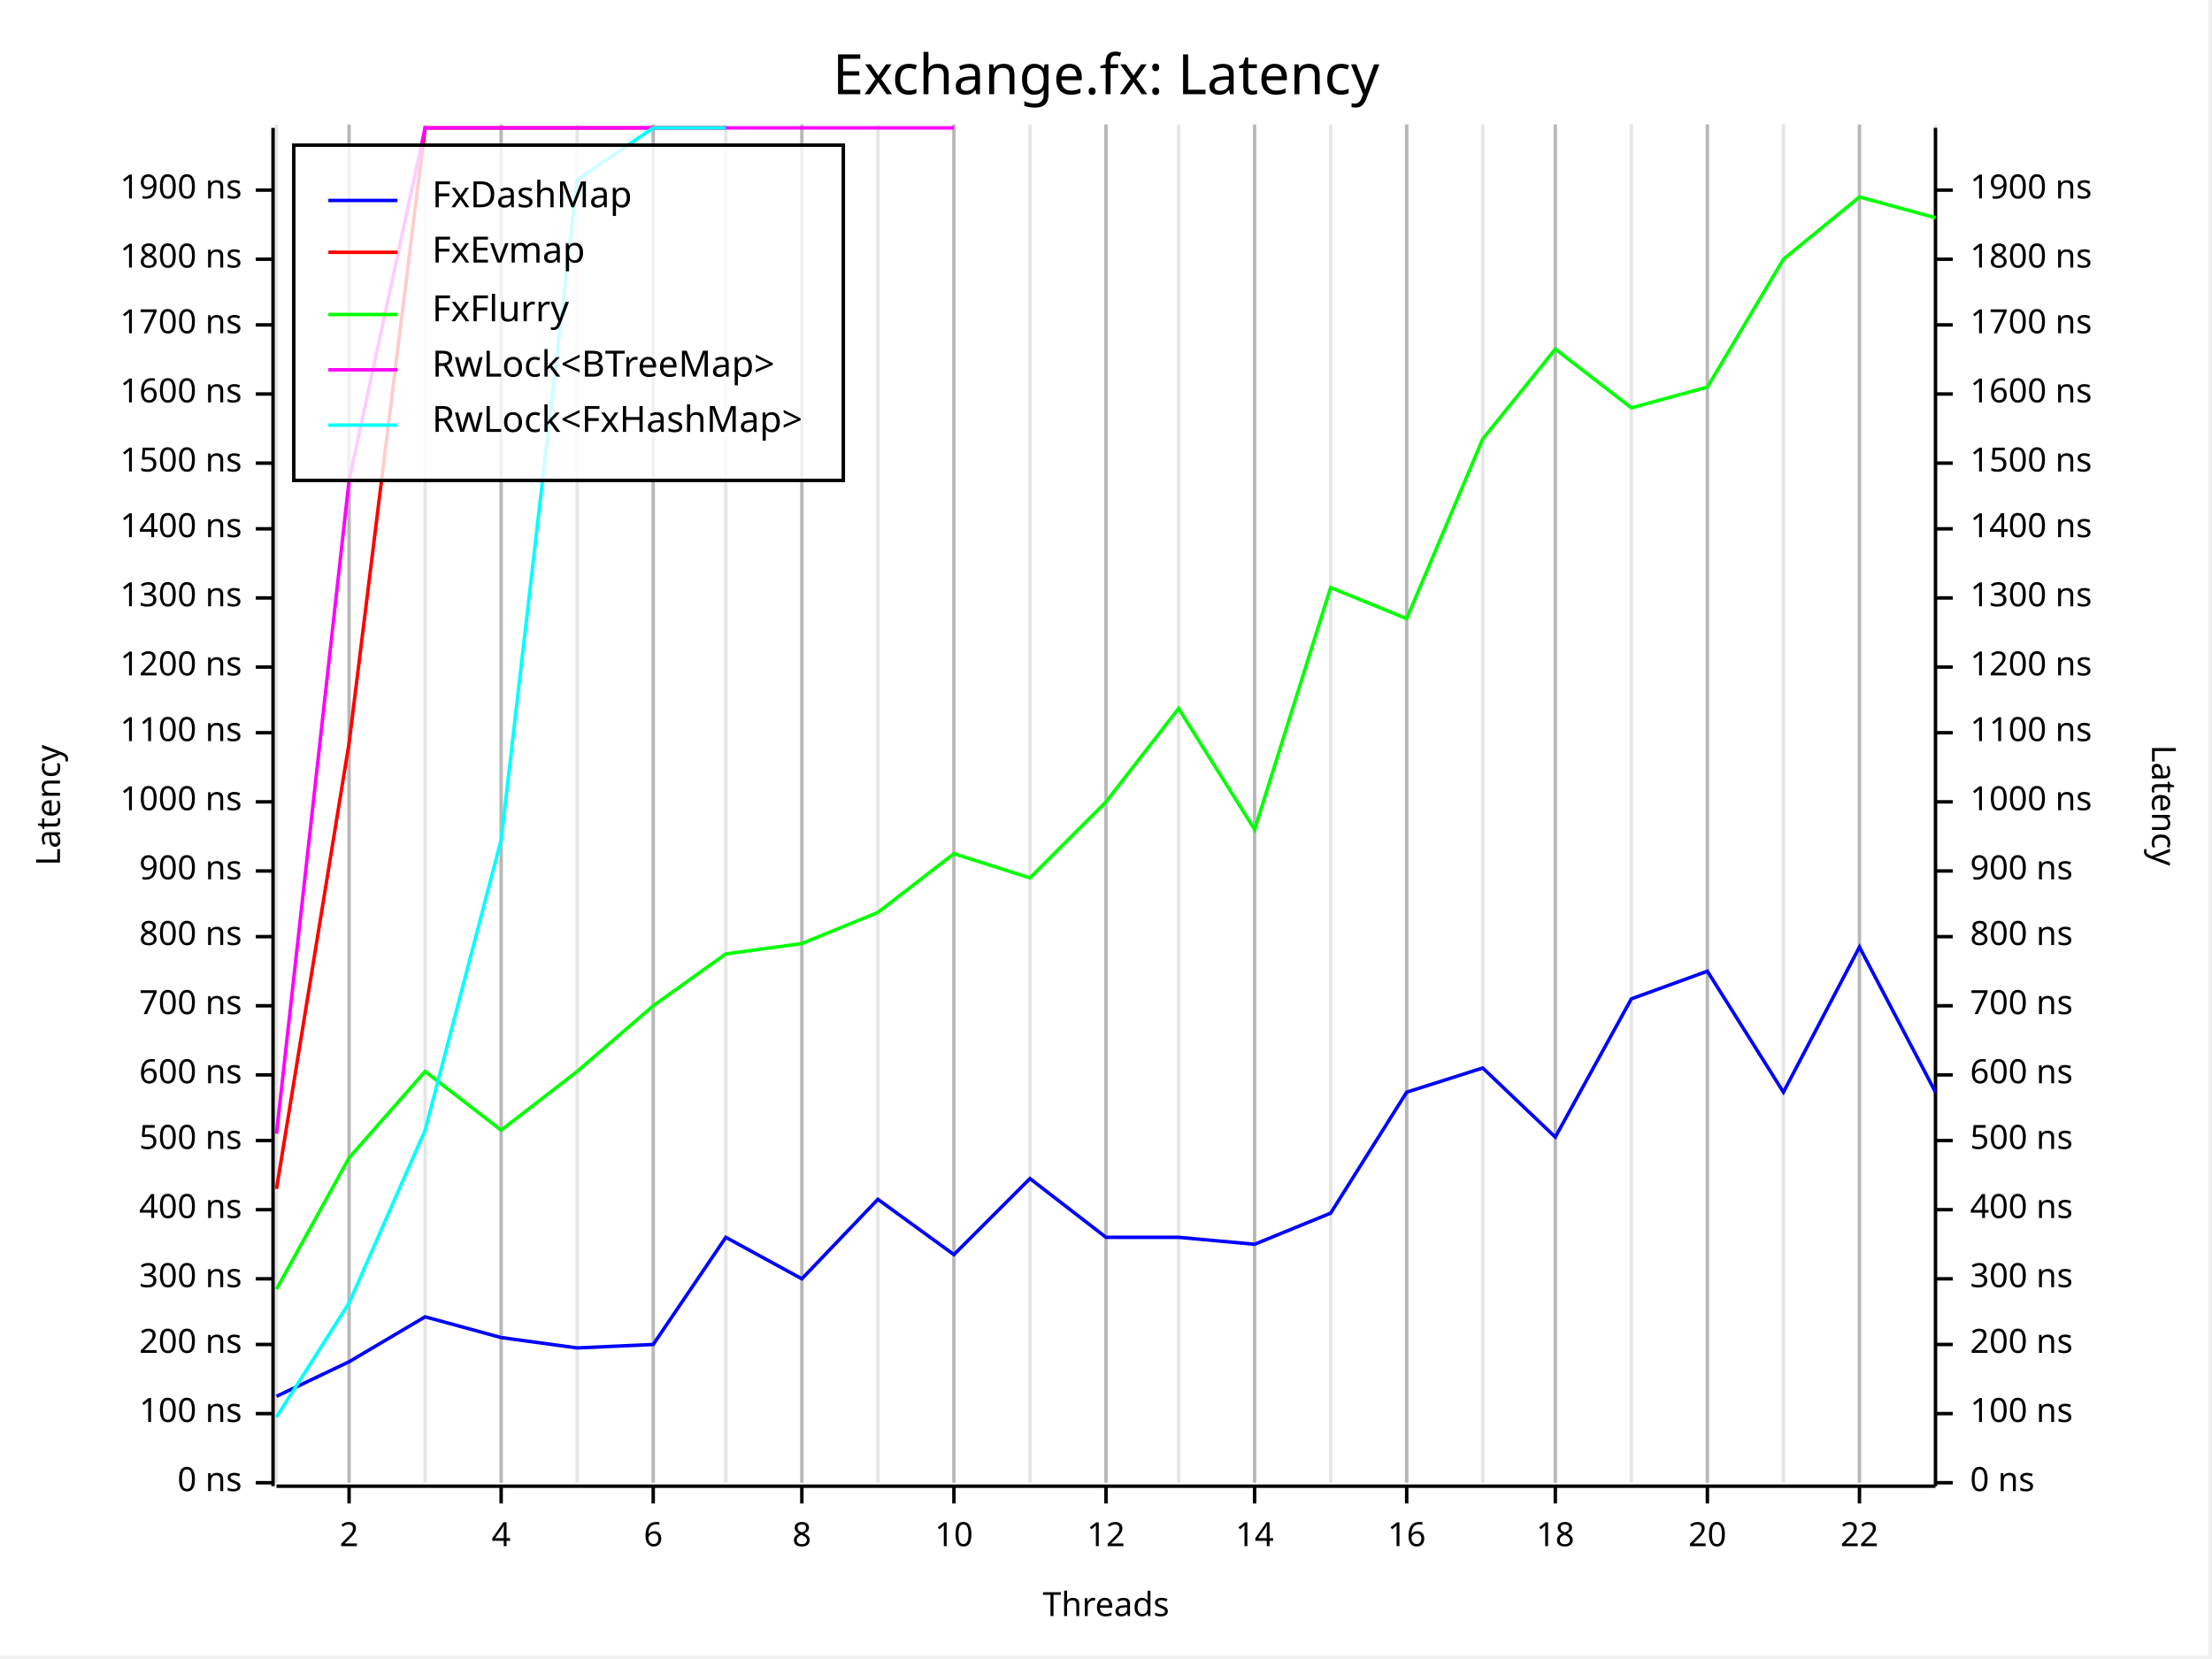
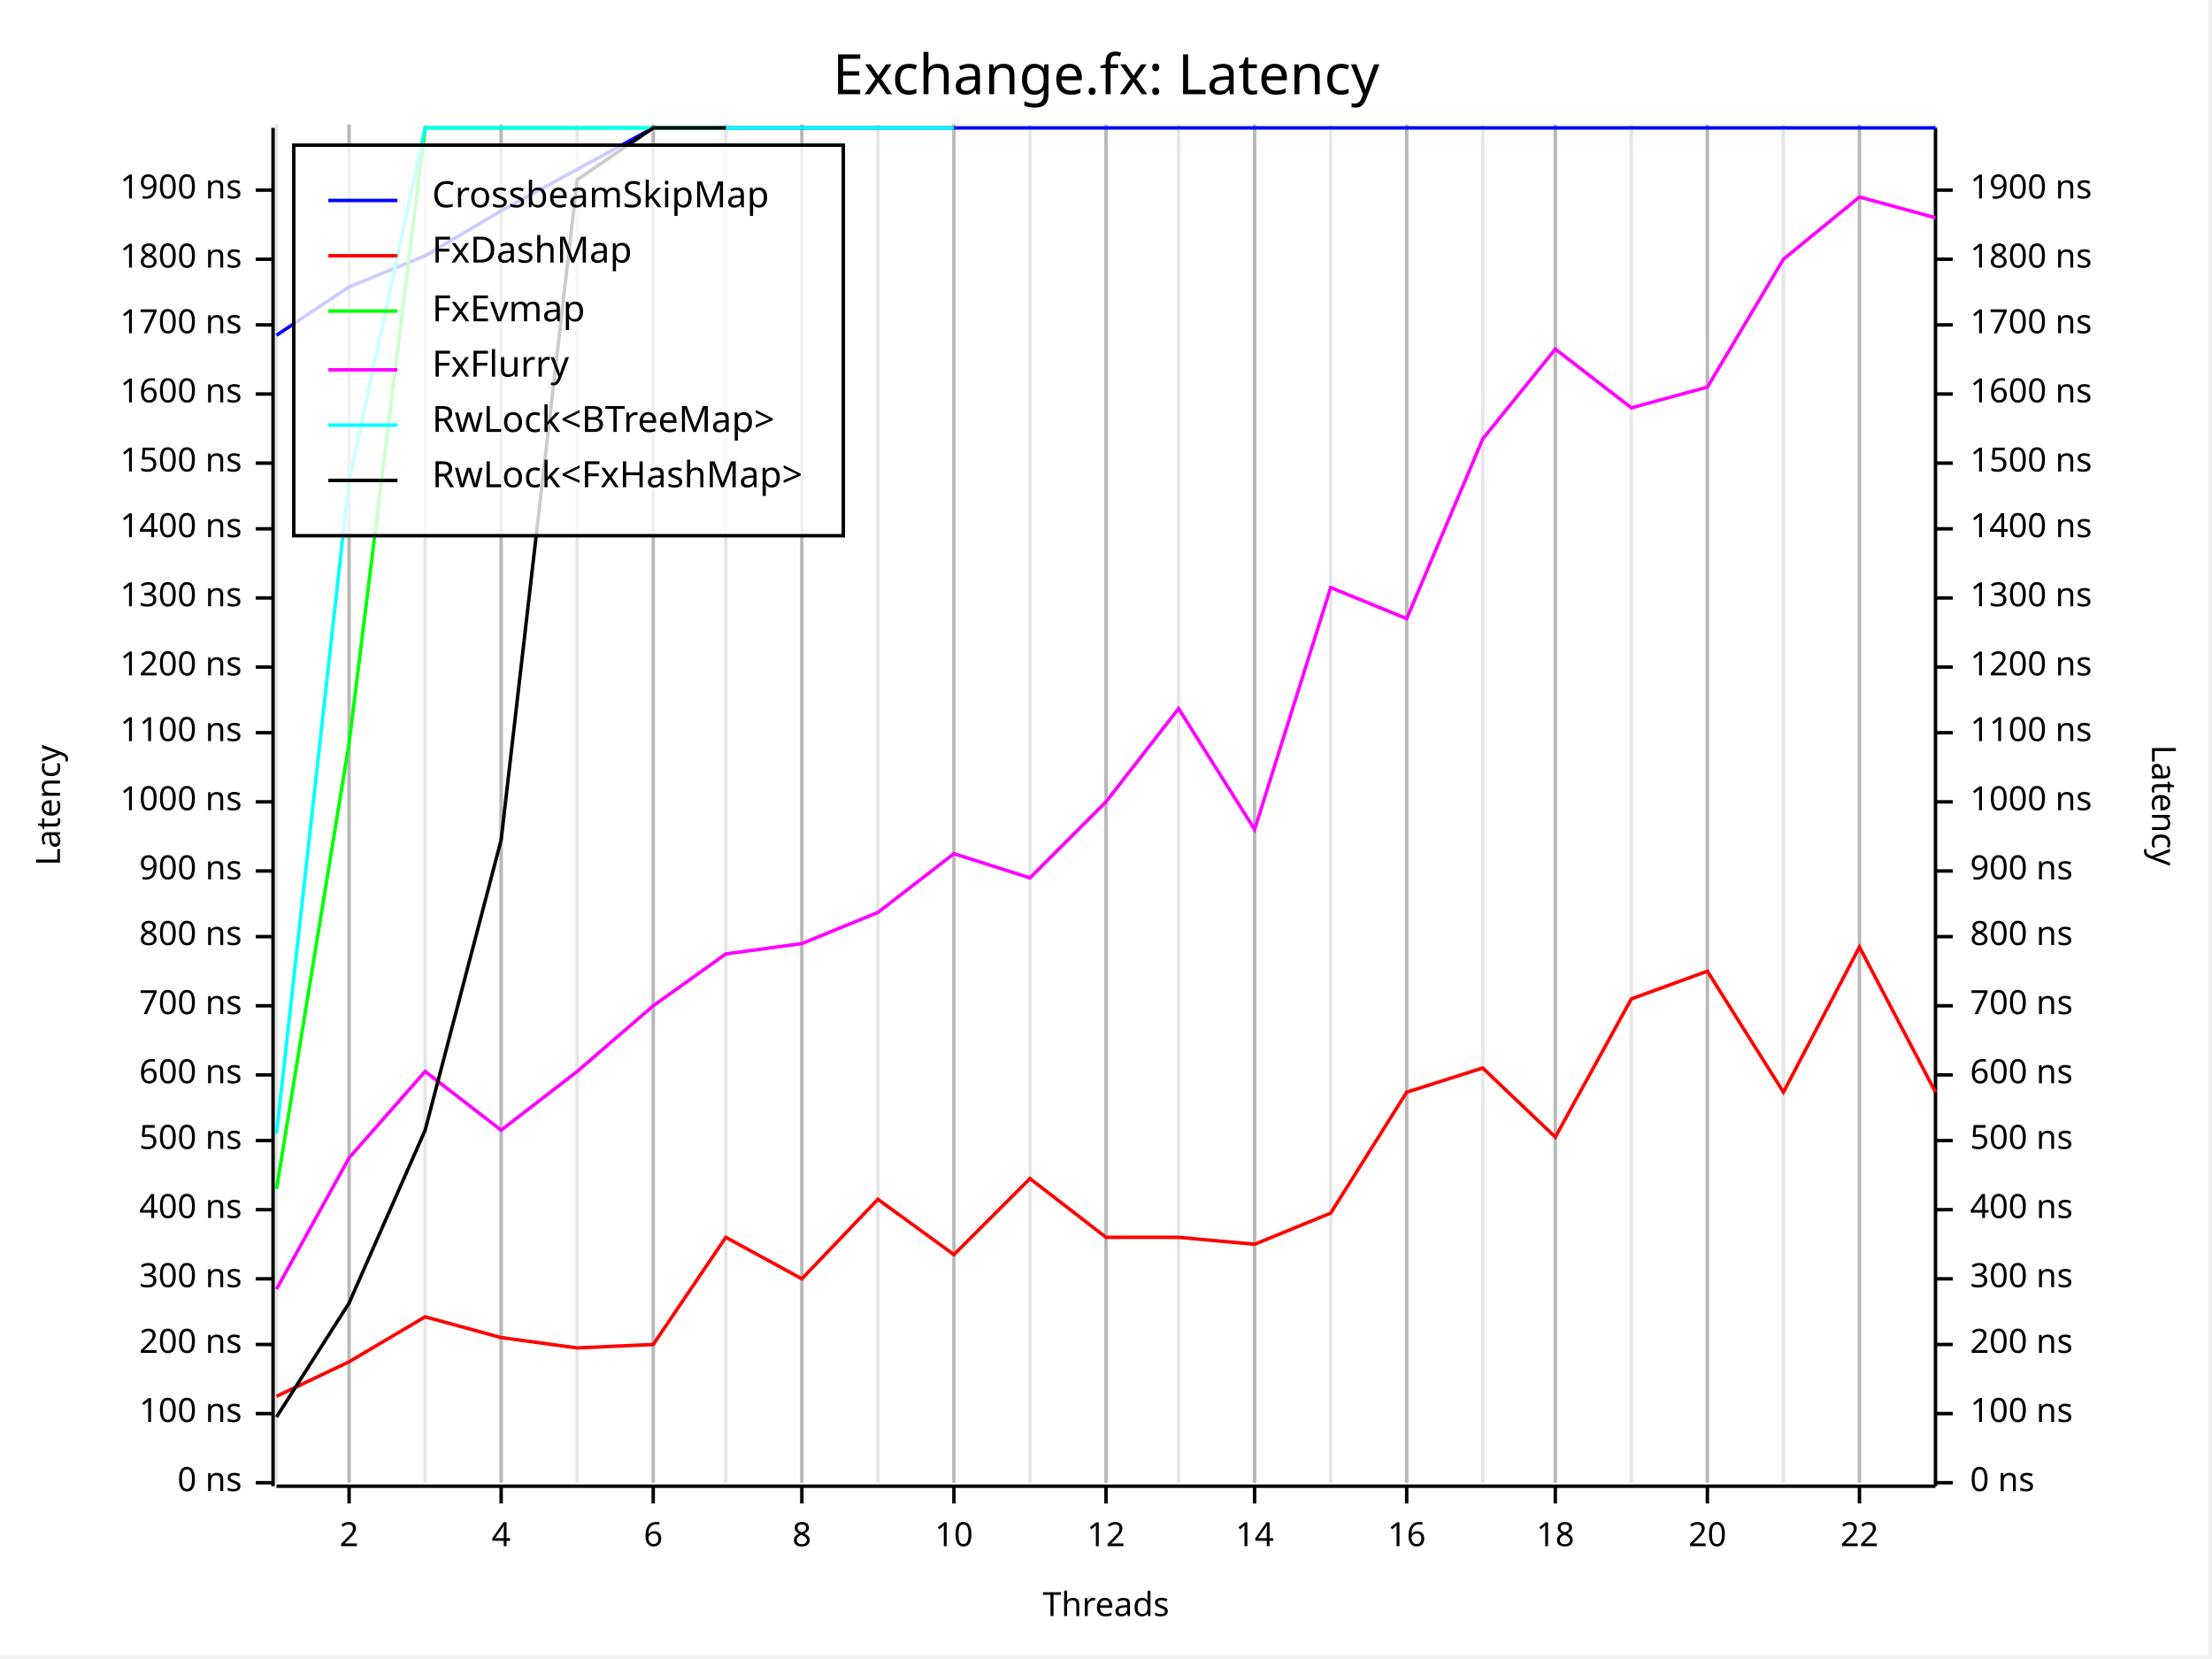
<svg xmlns="http://www.w3.org/2000/svg" width="640" height="480" viewBox="0 0 640 480">
  <rect x="0" y="0" width="639" height="479" opacity="1" fill="#FFFFFF" stroke="none" />
  <text x="320" y="15" dy="0.76em" text-anchor="middle" font-family="Fira Code" font-size="16.129" opacity="1" fill="#000000">
Exchange.fx: Latency
</text>
  <line opacity="0.1" stroke="#000000" stroke-width="1" x1="80" y1="429" x2="80" y2="36" />
  <line opacity="0.1" stroke="#000000" stroke-width="1" x1="101" y1="429" x2="101" y2="36" />
  <line opacity="0.1" stroke="#000000" stroke-width="1" x1="123" y1="429" x2="123" y2="36" />
  <line opacity="0.1" stroke="#000000" stroke-width="1" x1="145" y1="429" x2="145" y2="36" />
  <line opacity="0.1" stroke="#000000" stroke-width="1" x1="167" y1="429" x2="167" y2="36" />
  <line opacity="0.1" stroke="#000000" stroke-width="1" x1="189" y1="429" x2="189" y2="36" />
  <line opacity="0.1" stroke="#000000" stroke-width="1" x1="210" y1="429" x2="210" y2="36" />
  <line opacity="0.1" stroke="#000000" stroke-width="1" x1="232" y1="429" x2="232" y2="36" />
  <line opacity="0.1" stroke="#000000" stroke-width="1" x1="254" y1="429" x2="254" y2="36" />
  <line opacity="0.1" stroke="#000000" stroke-width="1" x1="276" y1="429" x2="276" y2="36" />
  <line opacity="0.1" stroke="#000000" stroke-width="1" x1="298" y1="429" x2="298" y2="36" />
  <line opacity="0.1" stroke="#000000" stroke-width="1" x1="320" y1="429" x2="320" y2="36" />
  <line opacity="0.1" stroke="#000000" stroke-width="1" x1="341" y1="429" x2="341" y2="36" />
  <line opacity="0.1" stroke="#000000" stroke-width="1" x1="363" y1="429" x2="363" y2="36" />
  <line opacity="0.1" stroke="#000000" stroke-width="1" x1="385" y1="429" x2="385" y2="36" />
  <line opacity="0.1" stroke="#000000" stroke-width="1" x1="407" y1="429" x2="407" y2="36" />
  <line opacity="0.1" stroke="#000000" stroke-width="1" x1="429" y1="429" x2="429" y2="36" />
  <line opacity="0.1" stroke="#000000" stroke-width="1" x1="450" y1="429" x2="450" y2="36" />
  <line opacity="0.1" stroke="#000000" stroke-width="1" x1="472" y1="429" x2="472" y2="36" />
  <line opacity="0.1" stroke="#000000" stroke-width="1" x1="494" y1="429" x2="494" y2="36" />
  <line opacity="0.1" stroke="#000000" stroke-width="1" x1="516" y1="429" x2="516" y2="36" />
  <line opacity="0.1" stroke="#000000" stroke-width="1" x1="538" y1="429" x2="538" y2="36" />
  <line opacity="0.1" stroke="#000000" stroke-width="1" x1="560" y1="429" x2="560" y2="36" />
  <text x="10" y="233" dy="0.76em" text-anchor="middle" font-family="sans-serif" font-size="9.677" opacity="1" fill="#000000" transform="rotate(270, 10, 233)">
Latency
</text>
  <text x="320" y="470" dy="-0.5ex" text-anchor="middle" font-family="sans-serif" font-size="9.677" opacity="1" fill="#000000">
Threads
</text>
  <text x="630" y="233" dy="0.76em" text-anchor="middle" font-family="sans-serif" font-size="9.677" opacity="1" fill="#000000" transform="rotate(90, 630, 233)">
Latency
</text>
  <line opacity="0.2" stroke="#000000" stroke-width="1" x1="101" y1="429" x2="101" y2="36" />
  <line opacity="0.2" stroke="#000000" stroke-width="1" x1="145" y1="429" x2="145" y2="36" />
  <line opacity="0.2" stroke="#000000" stroke-width="1" x1="189" y1="429" x2="189" y2="36" />
  <line opacity="0.2" stroke="#000000" stroke-width="1" x1="232" y1="429" x2="232" y2="36" />
  <line opacity="0.2" stroke="#000000" stroke-width="1" x1="276" y1="429" x2="276" y2="36" />
  <line opacity="0.2" stroke="#000000" stroke-width="1" x1="320" y1="429" x2="320" y2="36" />
  <line opacity="0.2" stroke="#000000" stroke-width="1" x1="363" y1="429" x2="363" y2="36" />
  <line opacity="0.2" stroke="#000000" stroke-width="1" x1="407" y1="429" x2="407" y2="36" />
  <line opacity="0.2" stroke="#000000" stroke-width="1" x1="450" y1="429" x2="450" y2="36" />
  <line opacity="0.2" stroke="#000000" stroke-width="1" x1="494" y1="429" x2="494" y2="36" />
  <line opacity="0.2" stroke="#000000" stroke-width="1" x1="538" y1="429" x2="538" y2="36" />
  <polyline fill="none" opacity="1" stroke="#000000" stroke-width="1" points="79,37 79,430 " />
  <text x="70" y="429" dy="0.5ex" text-anchor="end" font-family="sans-serif" font-size="9.677" opacity="1" fill="#000000">
0 ns
</text>
  <polyline fill="none" opacity="1" stroke="#000000" stroke-width="1" points="74,429 79,429 " />
  <text x="70" y="409" dy="0.5ex" text-anchor="end" font-family="sans-serif" font-size="9.677" opacity="1" fill="#000000">
100 ns
</text>
  <polyline fill="none" opacity="1" stroke="#000000" stroke-width="1" points="74,409 79,409 " />
  <text x="70" y="389" dy="0.5ex" text-anchor="end" font-family="sans-serif" font-size="9.677" opacity="1" fill="#000000">
200 ns
</text>
  <polyline fill="none" opacity="1" stroke="#000000" stroke-width="1" points="74,389 79,389 " />
  <text x="70" y="370" dy="0.5ex" text-anchor="end" font-family="sans-serif" font-size="9.677" opacity="1" fill="#000000">
300 ns
</text>
  <polyline fill="none" opacity="1" stroke="#000000" stroke-width="1" points="74,370 79,370 " />
  <text x="70" y="350" dy="0.5ex" text-anchor="end" font-family="sans-serif" font-size="9.677" opacity="1" fill="#000000">
400 ns
</text>
  <polyline fill="none" opacity="1" stroke="#000000" stroke-width="1" points="74,350 79,350 " />
  <text x="70" y="330" dy="0.5ex" text-anchor="end" font-family="sans-serif" font-size="9.677" opacity="1" fill="#000000">
500 ns
</text>
  <polyline fill="none" opacity="1" stroke="#000000" stroke-width="1" points="74,330 79,330 " />
  <text x="70" y="311" dy="0.5ex" text-anchor="end" font-family="sans-serif" font-size="9.677" opacity="1" fill="#000000">
600 ns
</text>
  <polyline fill="none" opacity="1" stroke="#000000" stroke-width="1" points="74,311 79,311 " />
  <text x="70" y="291" dy="0.5ex" text-anchor="end" font-family="sans-serif" font-size="9.677" opacity="1" fill="#000000">
700 ns
</text>
  <polyline fill="none" opacity="1" stroke="#000000" stroke-width="1" points="74,291 79,291 " />
  <text x="70" y="271" dy="0.5ex" text-anchor="end" font-family="sans-serif" font-size="9.677" opacity="1" fill="#000000">
800 ns
</text>
  <polyline fill="none" opacity="1" stroke="#000000" stroke-width="1" points="74,271 79,271 " />
  <text x="70" y="252" dy="0.5ex" text-anchor="end" font-family="sans-serif" font-size="9.677" opacity="1" fill="#000000">
900 ns
</text>
  <polyline fill="none" opacity="1" stroke="#000000" stroke-width="1" points="74,252 79,252 " />
  <text x="70" y="232" dy="0.5ex" text-anchor="end" font-family="sans-serif" font-size="9.677" opacity="1" fill="#000000">
1000 ns
</text>
  <polyline fill="none" opacity="1" stroke="#000000" stroke-width="1" points="74,232 79,232 " />
  <text x="70" y="212" dy="0.5ex" text-anchor="end" font-family="sans-serif" font-size="9.677" opacity="1" fill="#000000">
1100 ns
</text>
  <polyline fill="none" opacity="1" stroke="#000000" stroke-width="1" points="74,212 79,212 " />
  <text x="70" y="193" dy="0.5ex" text-anchor="end" font-family="sans-serif" font-size="9.677" opacity="1" fill="#000000">
1200 ns
</text>
  <polyline fill="none" opacity="1" stroke="#000000" stroke-width="1" points="74,193 79,193 " />
  <text x="70" y="173" dy="0.5ex" text-anchor="end" font-family="sans-serif" font-size="9.677" opacity="1" fill="#000000">
1300 ns
</text>
  <polyline fill="none" opacity="1" stroke="#000000" stroke-width="1" points="74,173 79,173 " />
  <text x="70" y="153" dy="0.5ex" text-anchor="end" font-family="sans-serif" font-size="9.677" opacity="1" fill="#000000">
1400 ns
</text>
  <polyline fill="none" opacity="1" stroke="#000000" stroke-width="1" points="74,153 79,153 " />
  <text x="70" y="134" dy="0.5ex" text-anchor="end" font-family="sans-serif" font-size="9.677" opacity="1" fill="#000000">
1500 ns
</text>
  <polyline fill="none" opacity="1" stroke="#000000" stroke-width="1" points="74,134 79,134 " />
  <text x="70" y="114" dy="0.5ex" text-anchor="end" font-family="sans-serif" font-size="9.677" opacity="1" fill="#000000">
1600 ns
</text>
  <polyline fill="none" opacity="1" stroke="#000000" stroke-width="1" points="74,114 79,114 " />
  <text x="70" y="94" dy="0.5ex" text-anchor="end" font-family="sans-serif" font-size="9.677" opacity="1" fill="#000000">
1700 ns
</text>
  <polyline fill="none" opacity="1" stroke="#000000" stroke-width="1" points="74,94 79,94 " />
  <text x="70" y="75" dy="0.5ex" text-anchor="end" font-family="sans-serif" font-size="9.677" opacity="1" fill="#000000">
1800 ns
</text>
  <polyline fill="none" opacity="1" stroke="#000000" stroke-width="1" points="74,75 79,75 " />
  <text x="70" y="55" dy="0.5ex" text-anchor="end" font-family="sans-serif" font-size="9.677" opacity="1" fill="#000000">
1900 ns
</text>
  <polyline fill="none" opacity="1" stroke="#000000" stroke-width="1" points="74,55 79,55 " />
  <polyline fill="none" opacity="1" stroke="#000000" stroke-width="1" points="80,430 560,430 " />
  <text x="101" y="440" dy="0.76em" text-anchor="middle" font-family="sans-serif" font-size="9.677" opacity="1" fill="#000000">
2
</text>
  <polyline fill="none" opacity="1" stroke="#000000" stroke-width="1" points="101,430 101,435 " />
  <text x="145" y="440" dy="0.76em" text-anchor="middle" font-family="sans-serif" font-size="9.677" opacity="1" fill="#000000">
4
</text>
  <polyline fill="none" opacity="1" stroke="#000000" stroke-width="1" points="145,430 145,435 " />
  <text x="189" y="440" dy="0.76em" text-anchor="middle" font-family="sans-serif" font-size="9.677" opacity="1" fill="#000000">
6
</text>
  <polyline fill="none" opacity="1" stroke="#000000" stroke-width="1" points="189,430 189,435 " />
  <text x="232" y="440" dy="0.76em" text-anchor="middle" font-family="sans-serif" font-size="9.677" opacity="1" fill="#000000">
8
</text>
  <polyline fill="none" opacity="1" stroke="#000000" stroke-width="1" points="232,430 232,435 " />
  <text x="276" y="440" dy="0.76em" text-anchor="middle" font-family="sans-serif" font-size="9.677" opacity="1" fill="#000000">
10
</text>
  <polyline fill="none" opacity="1" stroke="#000000" stroke-width="1" points="276,430 276,435 " />
  <text x="320" y="440" dy="0.76em" text-anchor="middle" font-family="sans-serif" font-size="9.677" opacity="1" fill="#000000">
12
</text>
  <polyline fill="none" opacity="1" stroke="#000000" stroke-width="1" points="320,430 320,435 " />
  <text x="363" y="440" dy="0.76em" text-anchor="middle" font-family="sans-serif" font-size="9.677" opacity="1" fill="#000000">
14
</text>
  <polyline fill="none" opacity="1" stroke="#000000" stroke-width="1" points="363,430 363,435 " />
  <text x="407" y="440" dy="0.76em" text-anchor="middle" font-family="sans-serif" font-size="9.677" opacity="1" fill="#000000">
16
</text>
  <polyline fill="none" opacity="1" stroke="#000000" stroke-width="1" points="407,430 407,435 " />
  <text x="450" y="440" dy="0.76em" text-anchor="middle" font-family="sans-serif" font-size="9.677" opacity="1" fill="#000000">
18
</text>
  <polyline fill="none" opacity="1" stroke="#000000" stroke-width="1" points="450,430 450,435 " />
  <text x="494" y="440" dy="0.76em" text-anchor="middle" font-family="sans-serif" font-size="9.677" opacity="1" fill="#000000">
20
</text>
  <polyline fill="none" opacity="1" stroke="#000000" stroke-width="1" points="494,430 494,435 " />
  <text x="538" y="440" dy="0.76em" text-anchor="middle" font-family="sans-serif" font-size="9.677" opacity="1" fill="#000000">
22
</text>
  <polyline fill="none" opacity="1" stroke="#000000" stroke-width="1" points="538,430 538,435 " />
  <polyline fill="none" opacity="1" stroke="#000000" stroke-width="1" points="560,37 560,430 " />
  <text x="570" y="429" dy="0.5ex" text-anchor="start" font-family="sans-serif" font-size="9.677" opacity="1" fill="#000000">
0 ns
</text>
  <polyline fill="none" opacity="1" stroke="#000000" stroke-width="1" points="560,429 565,429 " />
  <text x="570" y="409" dy="0.5ex" text-anchor="start" font-family="sans-serif" font-size="9.677" opacity="1" fill="#000000">
100 ns
</text>
  <polyline fill="none" opacity="1" stroke="#000000" stroke-width="1" points="560,409 565,409 " />
  <text x="570" y="389" dy="0.5ex" text-anchor="start" font-family="sans-serif" font-size="9.677" opacity="1" fill="#000000">
200 ns
</text>
  <polyline fill="none" opacity="1" stroke="#000000" stroke-width="1" points="560,389 565,389 " />
  <text x="570" y="370" dy="0.5ex" text-anchor="start" font-family="sans-serif" font-size="9.677" opacity="1" fill="#000000">
300 ns
</text>
  <polyline fill="none" opacity="1" stroke="#000000" stroke-width="1" points="560,370 565,370 " />
  <text x="570" y="350" dy="0.5ex" text-anchor="start" font-family="sans-serif" font-size="9.677" opacity="1" fill="#000000">
400 ns
</text>
  <polyline fill="none" opacity="1" stroke="#000000" stroke-width="1" points="560,350 565,350 " />
  <text x="570" y="330" dy="0.5ex" text-anchor="start" font-family="sans-serif" font-size="9.677" opacity="1" fill="#000000">
500 ns
</text>
  <polyline fill="none" opacity="1" stroke="#000000" stroke-width="1" points="560,330 565,330 " />
  <text x="570" y="311" dy="0.5ex" text-anchor="start" font-family="sans-serif" font-size="9.677" opacity="1" fill="#000000">
600 ns
</text>
  <polyline fill="none" opacity="1" stroke="#000000" stroke-width="1" points="560,311 565,311 " />
  <text x="570" y="291" dy="0.5ex" text-anchor="start" font-family="sans-serif" font-size="9.677" opacity="1" fill="#000000">
700 ns
</text>
  <polyline fill="none" opacity="1" stroke="#000000" stroke-width="1" points="560,291 565,291 " />
  <text x="570" y="271" dy="0.5ex" text-anchor="start" font-family="sans-serif" font-size="9.677" opacity="1" fill="#000000">
800 ns
</text>
  <polyline fill="none" opacity="1" stroke="#000000" stroke-width="1" points="560,271 565,271 " />
  <text x="570" y="252" dy="0.5ex" text-anchor="start" font-family="sans-serif" font-size="9.677" opacity="1" fill="#000000">
900 ns
</text>
  <polyline fill="none" opacity="1" stroke="#000000" stroke-width="1" points="560,252 565,252 " />
  <text x="570" y="232" dy="0.5ex" text-anchor="start" font-family="sans-serif" font-size="9.677" opacity="1" fill="#000000">
1000 ns
</text>
  <polyline fill="none" opacity="1" stroke="#000000" stroke-width="1" points="560,232 565,232 " />
  <text x="570" y="212" dy="0.5ex" text-anchor="start" font-family="sans-serif" font-size="9.677" opacity="1" fill="#000000">
1100 ns
</text>
  <polyline fill="none" opacity="1" stroke="#000000" stroke-width="1" points="560,212 565,212 " />
  <text x="570" y="193" dy="0.5ex" text-anchor="start" font-family="sans-serif" font-size="9.677" opacity="1" fill="#000000">
1200 ns
</text>
  <polyline fill="none" opacity="1" stroke="#000000" stroke-width="1" points="560,193 565,193 " />
  <text x="570" y="173" dy="0.5ex" text-anchor="start" font-family="sans-serif" font-size="9.677" opacity="1" fill="#000000">
1300 ns
</text>
  <polyline fill="none" opacity="1" stroke="#000000" stroke-width="1" points="560,173 565,173 " />
  <text x="570" y="153" dy="0.5ex" text-anchor="start" font-family="sans-serif" font-size="9.677" opacity="1" fill="#000000">
1400 ns
</text>
  <polyline fill="none" opacity="1" stroke="#000000" stroke-width="1" points="560,153 565,153 " />
  <text x="570" y="134" dy="0.5ex" text-anchor="start" font-family="sans-serif" font-size="9.677" opacity="1" fill="#000000">
1500 ns
</text>
  <polyline fill="none" opacity="1" stroke="#000000" stroke-width="1" points="560,134 565,134 " />
  <text x="570" y="114" dy="0.5ex" text-anchor="start" font-family="sans-serif" font-size="9.677" opacity="1" fill="#000000">
1600 ns
</text>
  <polyline fill="none" opacity="1" stroke="#000000" stroke-width="1" points="560,114 565,114 " />
  <text x="570" y="94" dy="0.5ex" text-anchor="start" font-family="sans-serif" font-size="9.677" opacity="1" fill="#000000">
1700 ns
</text>
  <polyline fill="none" opacity="1" stroke="#000000" stroke-width="1" points="560,94 565,94 " />
  <text x="570" y="75" dy="0.5ex" text-anchor="start" font-family="sans-serif" font-size="9.677" opacity="1" fill="#000000">
1800 ns
</text>
  <polyline fill="none" opacity="1" stroke="#000000" stroke-width="1" points="560,75 565,75 " />
  <text x="570" y="55" dy="0.5ex" text-anchor="start" font-family="sans-serif" font-size="9.677" opacity="1" fill="#000000">
1900 ns
</text>
  <polyline fill="none" opacity="1" stroke="#000000" stroke-width="1" points="560,55 565,55 " />
-   <polyline fill="none" opacity="1" stroke="#0000FF" stroke-width="1" points="80,404 101,394 123,381 145,387 167,390 189,389 210,358 232,370 254,347 276,363 298,341 320,358 341,358 363,360 385,351 407,316 429,309 450,329 472,289 494,281 516,316 538,274 560,316 " />
-   <polyline fill="none" opacity="1" stroke="#FF0000" stroke-width="1" points="80,344 101,215 123,37 145,37 167,37 189,37 210,37 " />
-   <polyline fill="none" opacity="1" stroke="#00FF00" stroke-width="1" points="80,373 101,335 123,310 145,327 167,310 189,291 210,276 232,273 254,264 276,247 298,254 320,232 341,205 363,240 385,170 407,179 429,127 450,101 472,118 494,112 516,75 538,57 560,63 " />
-   <polyline fill="none" opacity="1" stroke="#FF00FF" stroke-width="1" points="80,328 101,139 123,37 145,37 167,37 189,37 210,37 232,37 254,37 276,37 " />
-   <polyline fill="none" opacity="1" stroke="#00FFFF" stroke-width="1" points="80,410 101,377 123,327 145,243 167,52 189,37 210,37 " />
-   <rect x="85" y="42" width="159" height="97" opacity="0.8" fill="#FFFFFF" stroke="none" />
-   <rect x="85" y="42" width="159" height="97" opacity="1" fill="none" stroke="#000000" />
+   <polyline fill="none" opacity="1" stroke="#0000FF" stroke-width="1" points="80,97 101,83 123,74 145,61 167,49 189,37 210,37 232,37 254,37 276,37 298,37 320,37 341,37 363,37 385,37 407,37 429,37 450,37 472,37 494,37 516,37 538,37 560,37 " />
+   <polyline fill="none" opacity="1" stroke="#FF0000" stroke-width="1" points="80,404 101,394 123,381 145,387 167,390 189,389 210,358 232,370 254,347 276,363 298,341 320,358 341,358 363,360 385,351 407,316 429,309 450,329 472,289 494,281 516,316 538,274 560,316 " />
+   <polyline fill="none" opacity="1" stroke="#00FF00" stroke-width="1" points="80,344 101,215 123,37 145,37 167,37 189,37 210,37 " />
+   <polyline fill="none" opacity="1" stroke="#FF00FF" stroke-width="1" points="80,373 101,335 123,310 145,327 167,310 189,291 210,276 232,273 254,264 276,247 298,254 320,232 341,205 363,240 385,170 407,179 429,127 450,101 472,118 494,112 516,75 538,57 560,63 " />
+   <polyline fill="none" opacity="1" stroke="#00FFFF" stroke-width="1" points="80,328 101,139 123,37 145,37 167,37 189,37 210,37 232,37 254,37 276,37 " />
+   <polyline fill="none" opacity="1" stroke="#000000" stroke-width="1" points="80,410 101,377 123,327 145,243 167,52 189,37 210,37 " />
+   <rect x="85" y="42" width="159" height="113" opacity="0.8" fill="#FFFFFF" stroke="none" />
+   <rect x="85" y="42" width="159" height="113" opacity="1" fill="none" stroke="#000000" />
  <text x="125" y="52" dy="0.76em" text-anchor="start" font-family="Fira Code" font-size="10.484" opacity="1" fill="#000000">
+ CrossbeamSkipMap
+ </text>
+   <text x="125" y="68" dy="0.76em" text-anchor="start" font-family="Fira Code" font-size="10.484" opacity="1" fill="#000000">
FxDashMap
</text>
-   <text x="125" y="68" dy="0.76em" text-anchor="start" font-family="Fira Code" font-size="10.484" opacity="1" fill="#000000">
+   <text x="125" y="85" dy="0.76em" text-anchor="start" font-family="Fira Code" font-size="10.484" opacity="1" fill="#000000">
FxEvmap
</text>
-   <text x="125" y="85" dy="0.76em" text-anchor="start" font-family="Fira Code" font-size="10.484" opacity="1" fill="#000000">
+   <text x="125" y="101" dy="0.76em" text-anchor="start" font-family="Fira Code" font-size="10.484" opacity="1" fill="#000000">
FxFlurry
</text>
-   <text x="125" y="101" dy="0.76em" text-anchor="start" font-family="Fira Code" font-size="10.484" opacity="1" fill="#000000">
+   <text x="125" y="117" dy="0.76em" text-anchor="start" font-family="Fira Code" font-size="10.484" opacity="1" fill="#000000">
RwLock&lt;BTreeMap&gt;
</text>
-   <text x="125" y="117" dy="0.76em" text-anchor="start" font-family="Fira Code" font-size="10.484" opacity="1" fill="#000000">
+   <text x="125" y="133" dy="0.76em" text-anchor="start" font-family="Fira Code" font-size="10.484" opacity="1" fill="#000000">
RwLock&lt;FxHashMap&gt;
</text>
  <polyline fill="none" opacity="1" stroke="#0000FF" stroke-width="1" points="95,58 115,58 " />
-   <polyline fill="none" opacity="1" stroke="#FF0000" stroke-width="1" points="95,73 115,73 " />
-   <polyline fill="none" opacity="1" stroke="#00FF00" stroke-width="1" points="95,91 115,91 " />
+   <polyline fill="none" opacity="1" stroke="#FF0000" stroke-width="1" points="95,74 115,74 " />
+   <polyline fill="none" opacity="1" stroke="#00FF00" stroke-width="1" points="95,90 115,90 " />
  <polyline fill="none" opacity="1" stroke="#FF00FF" stroke-width="1" points="95,107 115,107 " />
  <polyline fill="none" opacity="1" stroke="#00FFFF" stroke-width="1" points="95,123 115,123 " />
+   <polyline fill="none" opacity="1" stroke="#000000" stroke-width="1" points="95,139 115,139 " />
</svg>
